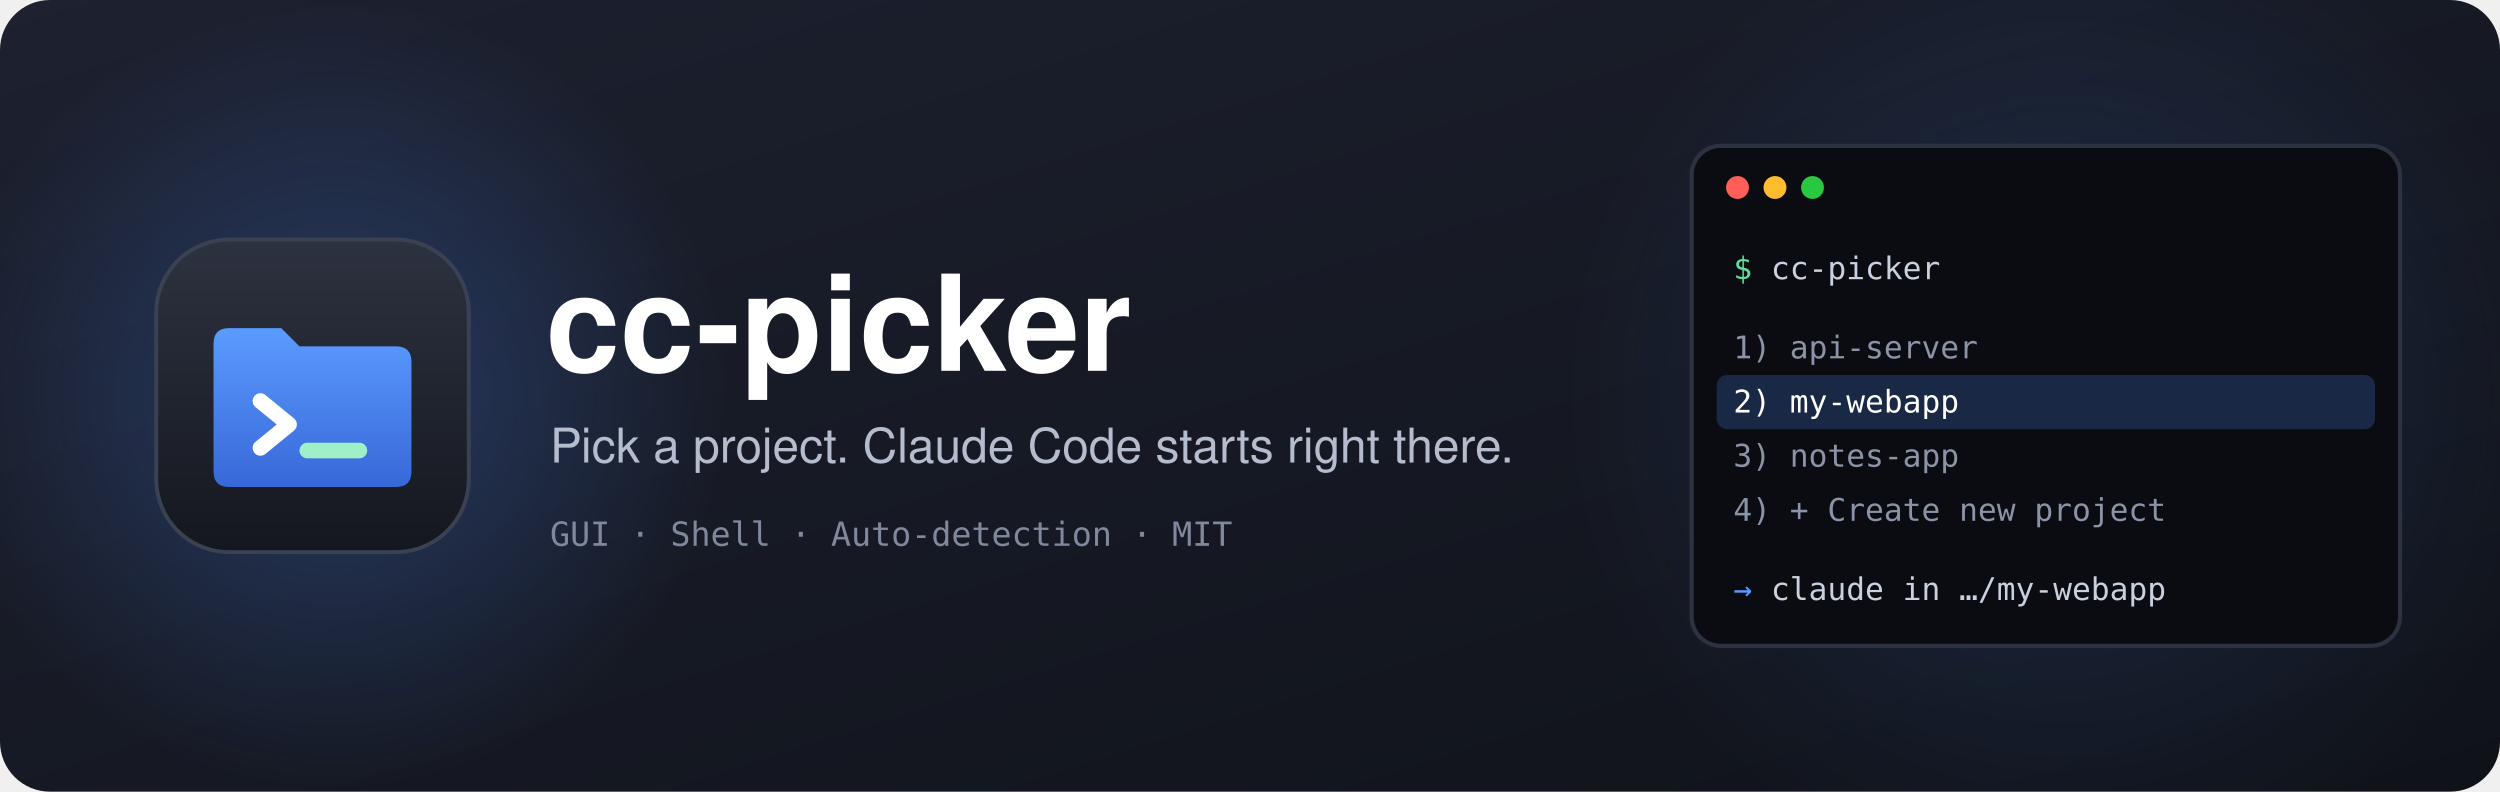
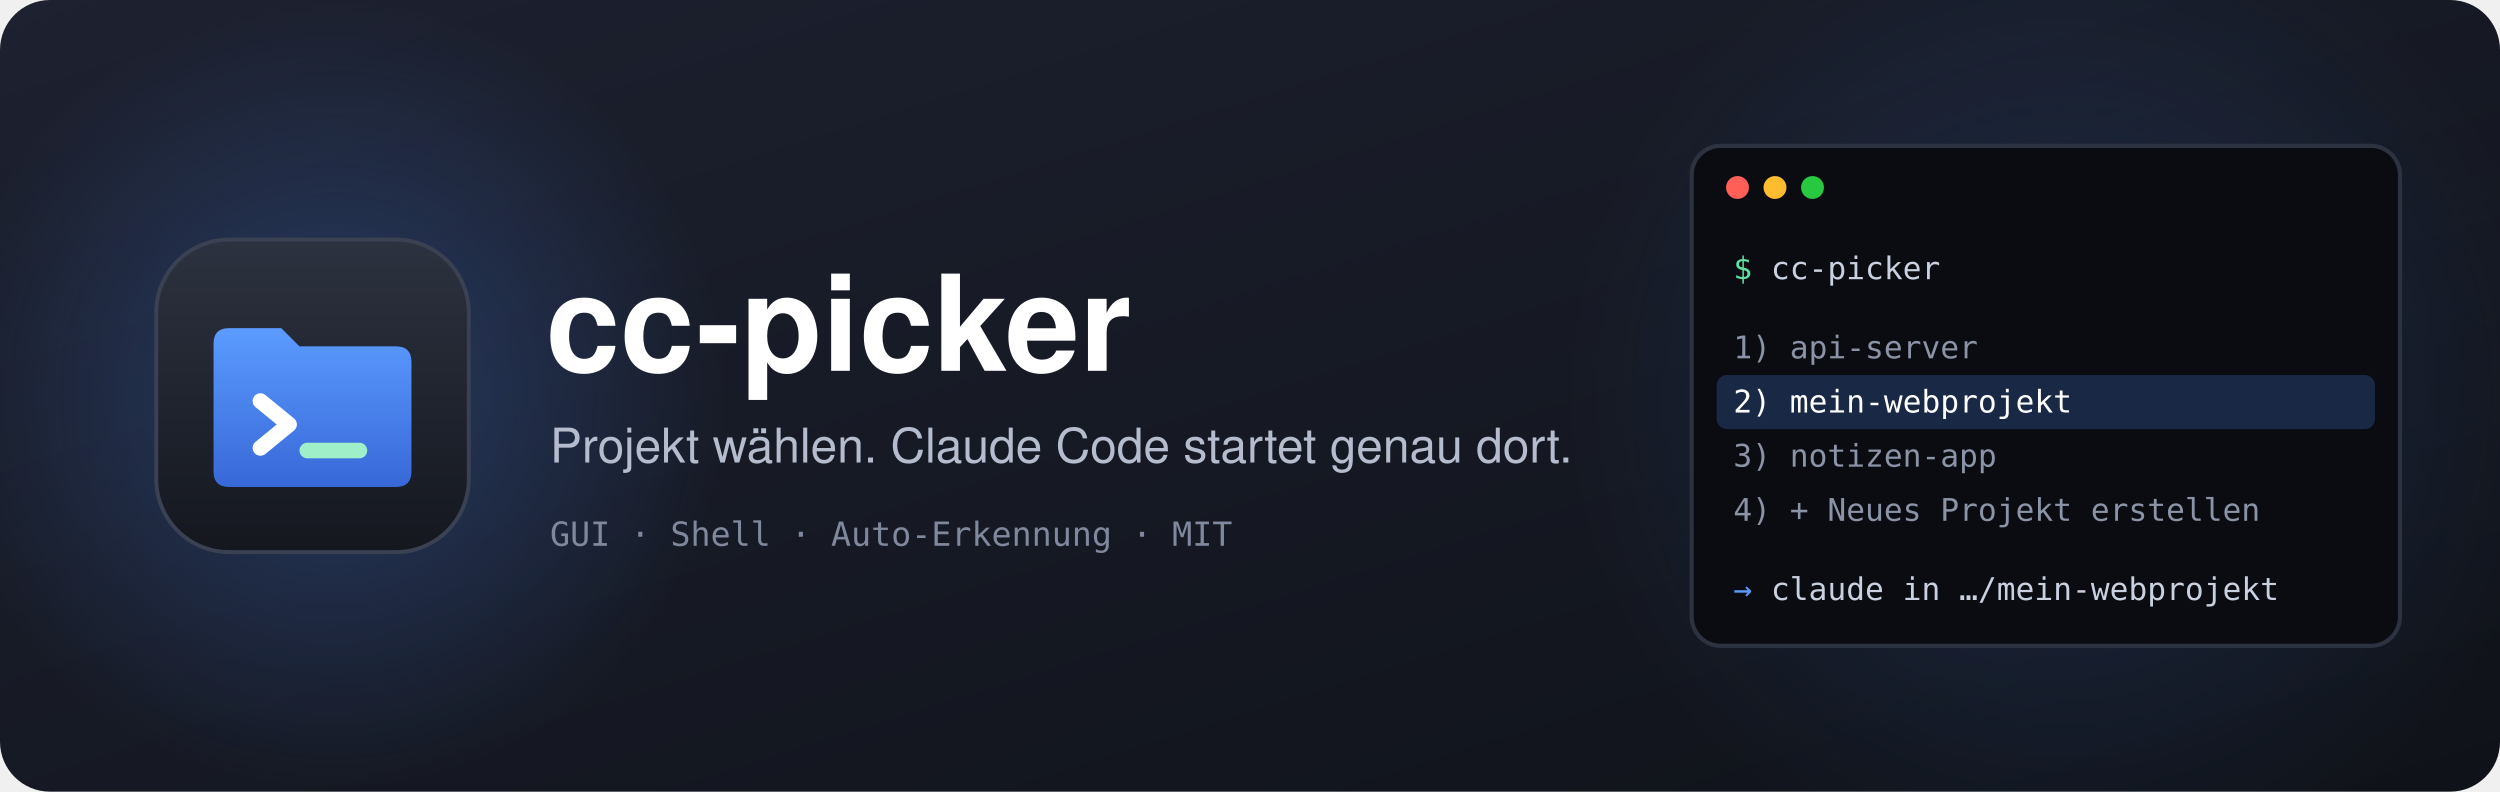
<svg xmlns="http://www.w3.org/2000/svg" viewBox="0 0 1200 380" width="1200" height="380">
  <defs>
    <linearGradient id="bg" x1="0" y1="0" x2="1" y2="1">
      <stop offset="0" stop-color="#1d2130" />
      <stop offset="1" stop-color="#0f1218" />
    </linearGradient>
    <linearGradient id="ibg" x1="0" y1="0" x2="0" y2="1">
      <stop offset="0" stop-color="#2d3240" />
      <stop offset="1" stop-color="#14171e" />
    </linearGradient>
    <linearGradient id="folder" x1="0" y1="0" x2="0" y2="1">
      <stop offset="0" stop-color="#5b9bff" />
      <stop offset="1" stop-color="#3868d8" />
    </linearGradient>
    <radialGradient id="glow" cx="0.5" cy="0.5" r="0.5">
      <stop offset="0" stop-color="#4f8cff" stop-opacity="0.28" />
      <stop offset="1" stop-color="#4f8cff" stop-opacity="0" />
    </radialGradient>
  </defs>
  <rect width="1200" height="380" rx="24" fill="url(#bg)" />
  <circle cx="160" cy="190" r="190" fill="url(#glow)" />
  <circle cx="990" cy="190" r="240" fill="url(#glow)" opacity="0.6" />
  <g transform="translate(70,110) scale(0.625)">
    <rect x="8" y="8" width="240" height="240" rx="56" fill="url(#ibg)" stroke="#3a4152" stroke-width="3" />
    <path d="M52 88 q0-12 12-12 h40 l14 14 h74 q12 0 12 12 v84 q0 12-12 12 H64 q-12 0-12-12 z" fill="url(#folder)" />
    <polyline points="88,132 110,150 88,168" fill="none" stroke="#ffffff" stroke-width="12" stroke-linecap="round" stroke-linejoin="round" />
    <line x1="124" y1="170" x2="164" y2="170" stroke="#9ff0c8" stroke-width="12" stroke-linecap="round" />
  </g>
  <text x="262" y="178" font-family="-apple-system, 'Segoe UI', Helvetica, Arial, sans-serif" font-size="64" font-weight="700" fill="#ffffff">cc-picker</text>
-   <text x="264" y="222" font-family="-apple-system, 'Segoe UI', Helvetica, Arial, sans-serif" font-size="23" fill="#b4bccd">Pick a project. Claude Code starts right there.</text>
-   <text x="264" y="262" font-family="ui-monospace, SFMono-Regular, Menlo, Consolas, 'DejaVu Sans Mono', monospace" font-size="16" fill="#7f889c">GUI · Shell · Auto-detection · MIT</text>
+   <text x="264" y="222" font-family="-apple-system, 'Segoe UI', Helvetica, Arial, sans-serif" font-size="23" fill="#b4bccd">Projekt wählen. Claude Code startet genau dort.</text>
+   <text x="264" y="262" font-family="ui-monospace, SFMono-Regular, Menlo, Consolas, 'DejaVu Sans Mono', monospace" font-size="16" fill="#7f889c">GUI · Shell · Auto-Erkennung · MIT</text>
  <g transform="translate(812,70)">
    <rect width="340" height="240" rx="14" fill="#0a0c11" stroke="#2c3240" stroke-width="2" />
    <circle cx="22" cy="20" r="5.5" fill="#ff5f57" />
    <circle cx="40" cy="20" r="5.5" fill="#febc2e" />
    <circle cx="58" cy="20" r="5.5" fill="#28c840" />
    <rect x="12" y="110" width="316" height="26" rx="5" fill="#4f8cff" opacity="0.22" />
    <g font-family="ui-monospace, SFMono-Regular, Menlo, Consolas, 'DejaVu Sans Mono', monospace" font-size="15" fill="#c9d1e0">
      <text x="20" y="64">
        <tspan fill="#5fe0a0">$</tspan> cc-picker</text>
      <text x="20" y="102" fill="#8b93a6">1) api-server</text>
-       <text x="20" y="128" fill="#ffffff">2) my-webapp</text>
-       <text x="20" y="154" fill="#8b93a6">3) notes-app</text>
-       <text x="20" y="180" fill="#8b93a6">4) + Create new project</text>
+       <text x="20" y="128" fill="#ffffff">2) mein-webprojekt</text>
+       <text x="20" y="154" fill="#8b93a6">3) notizen-app</text>
+       <text x="20" y="180" fill="#8b93a6">4) + Neues Projekt erstellen</text>
      <text x="20" y="218">
-         <tspan fill="#5b9bff">→</tspan> claude in …/my-webapp</text>
+         <tspan fill="#5b9bff">→</tspan> claude in …/mein-webprojekt</text>
    </g>
  </g>
</svg>
